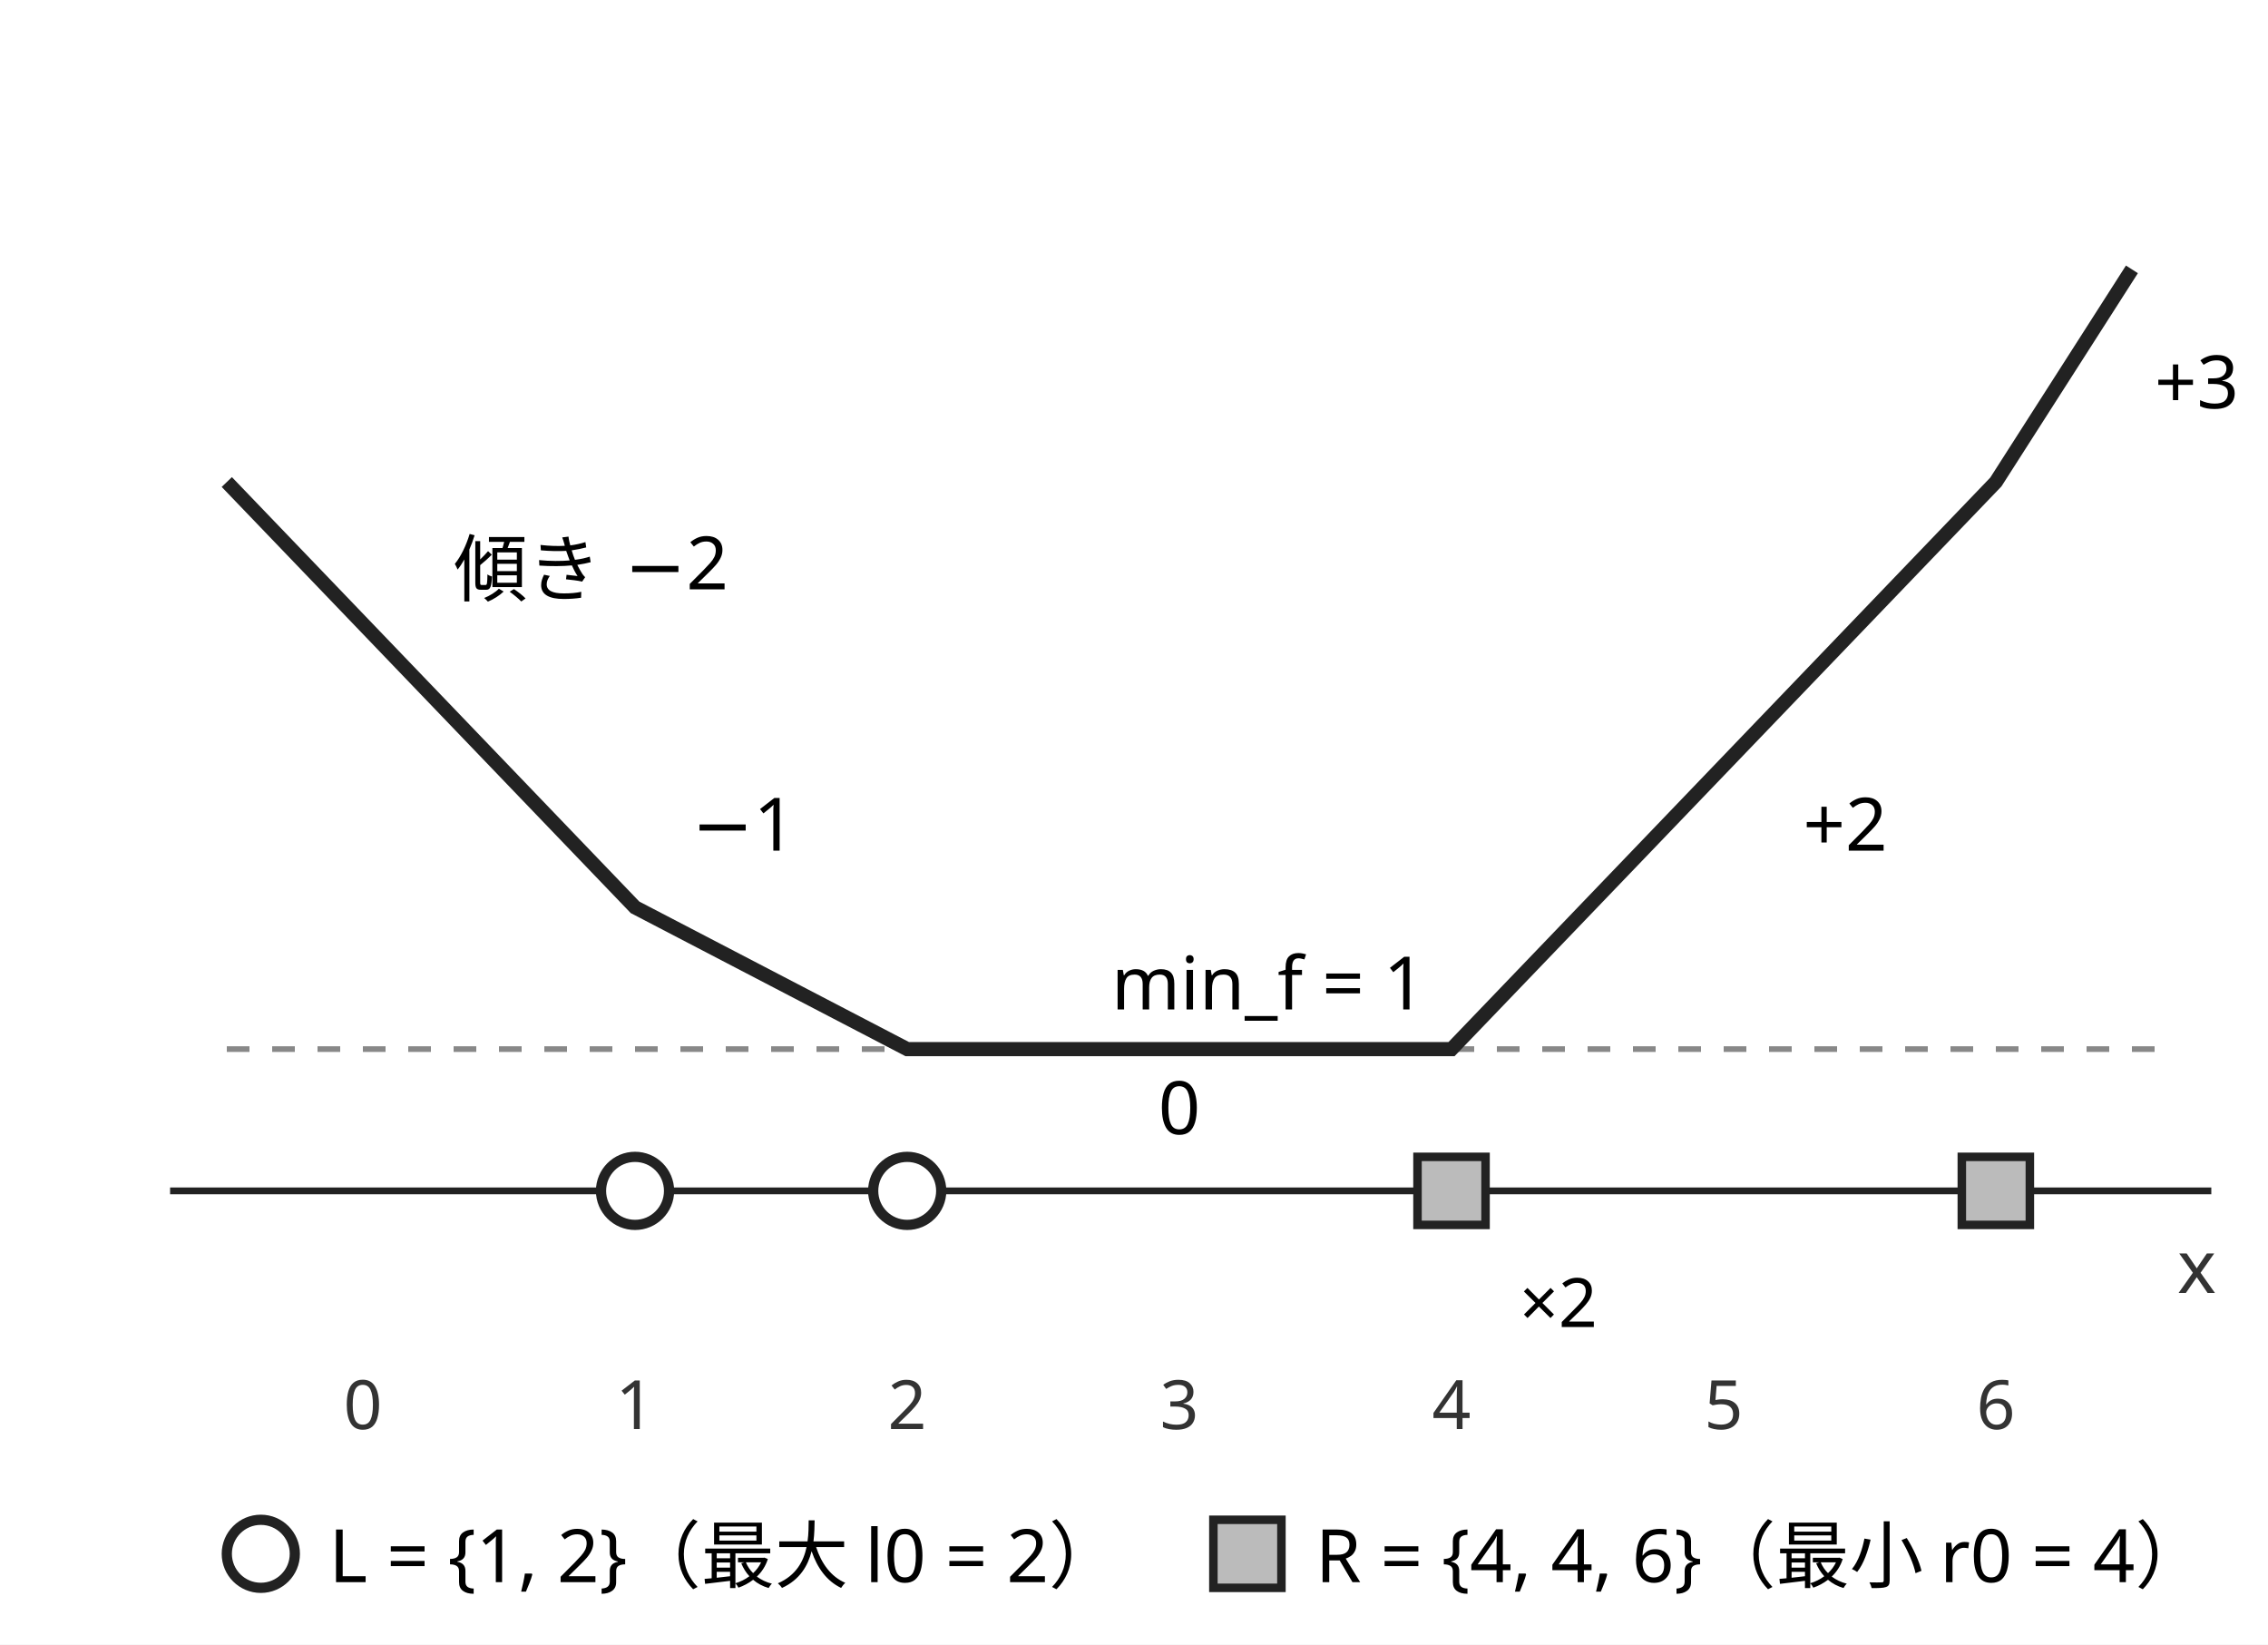
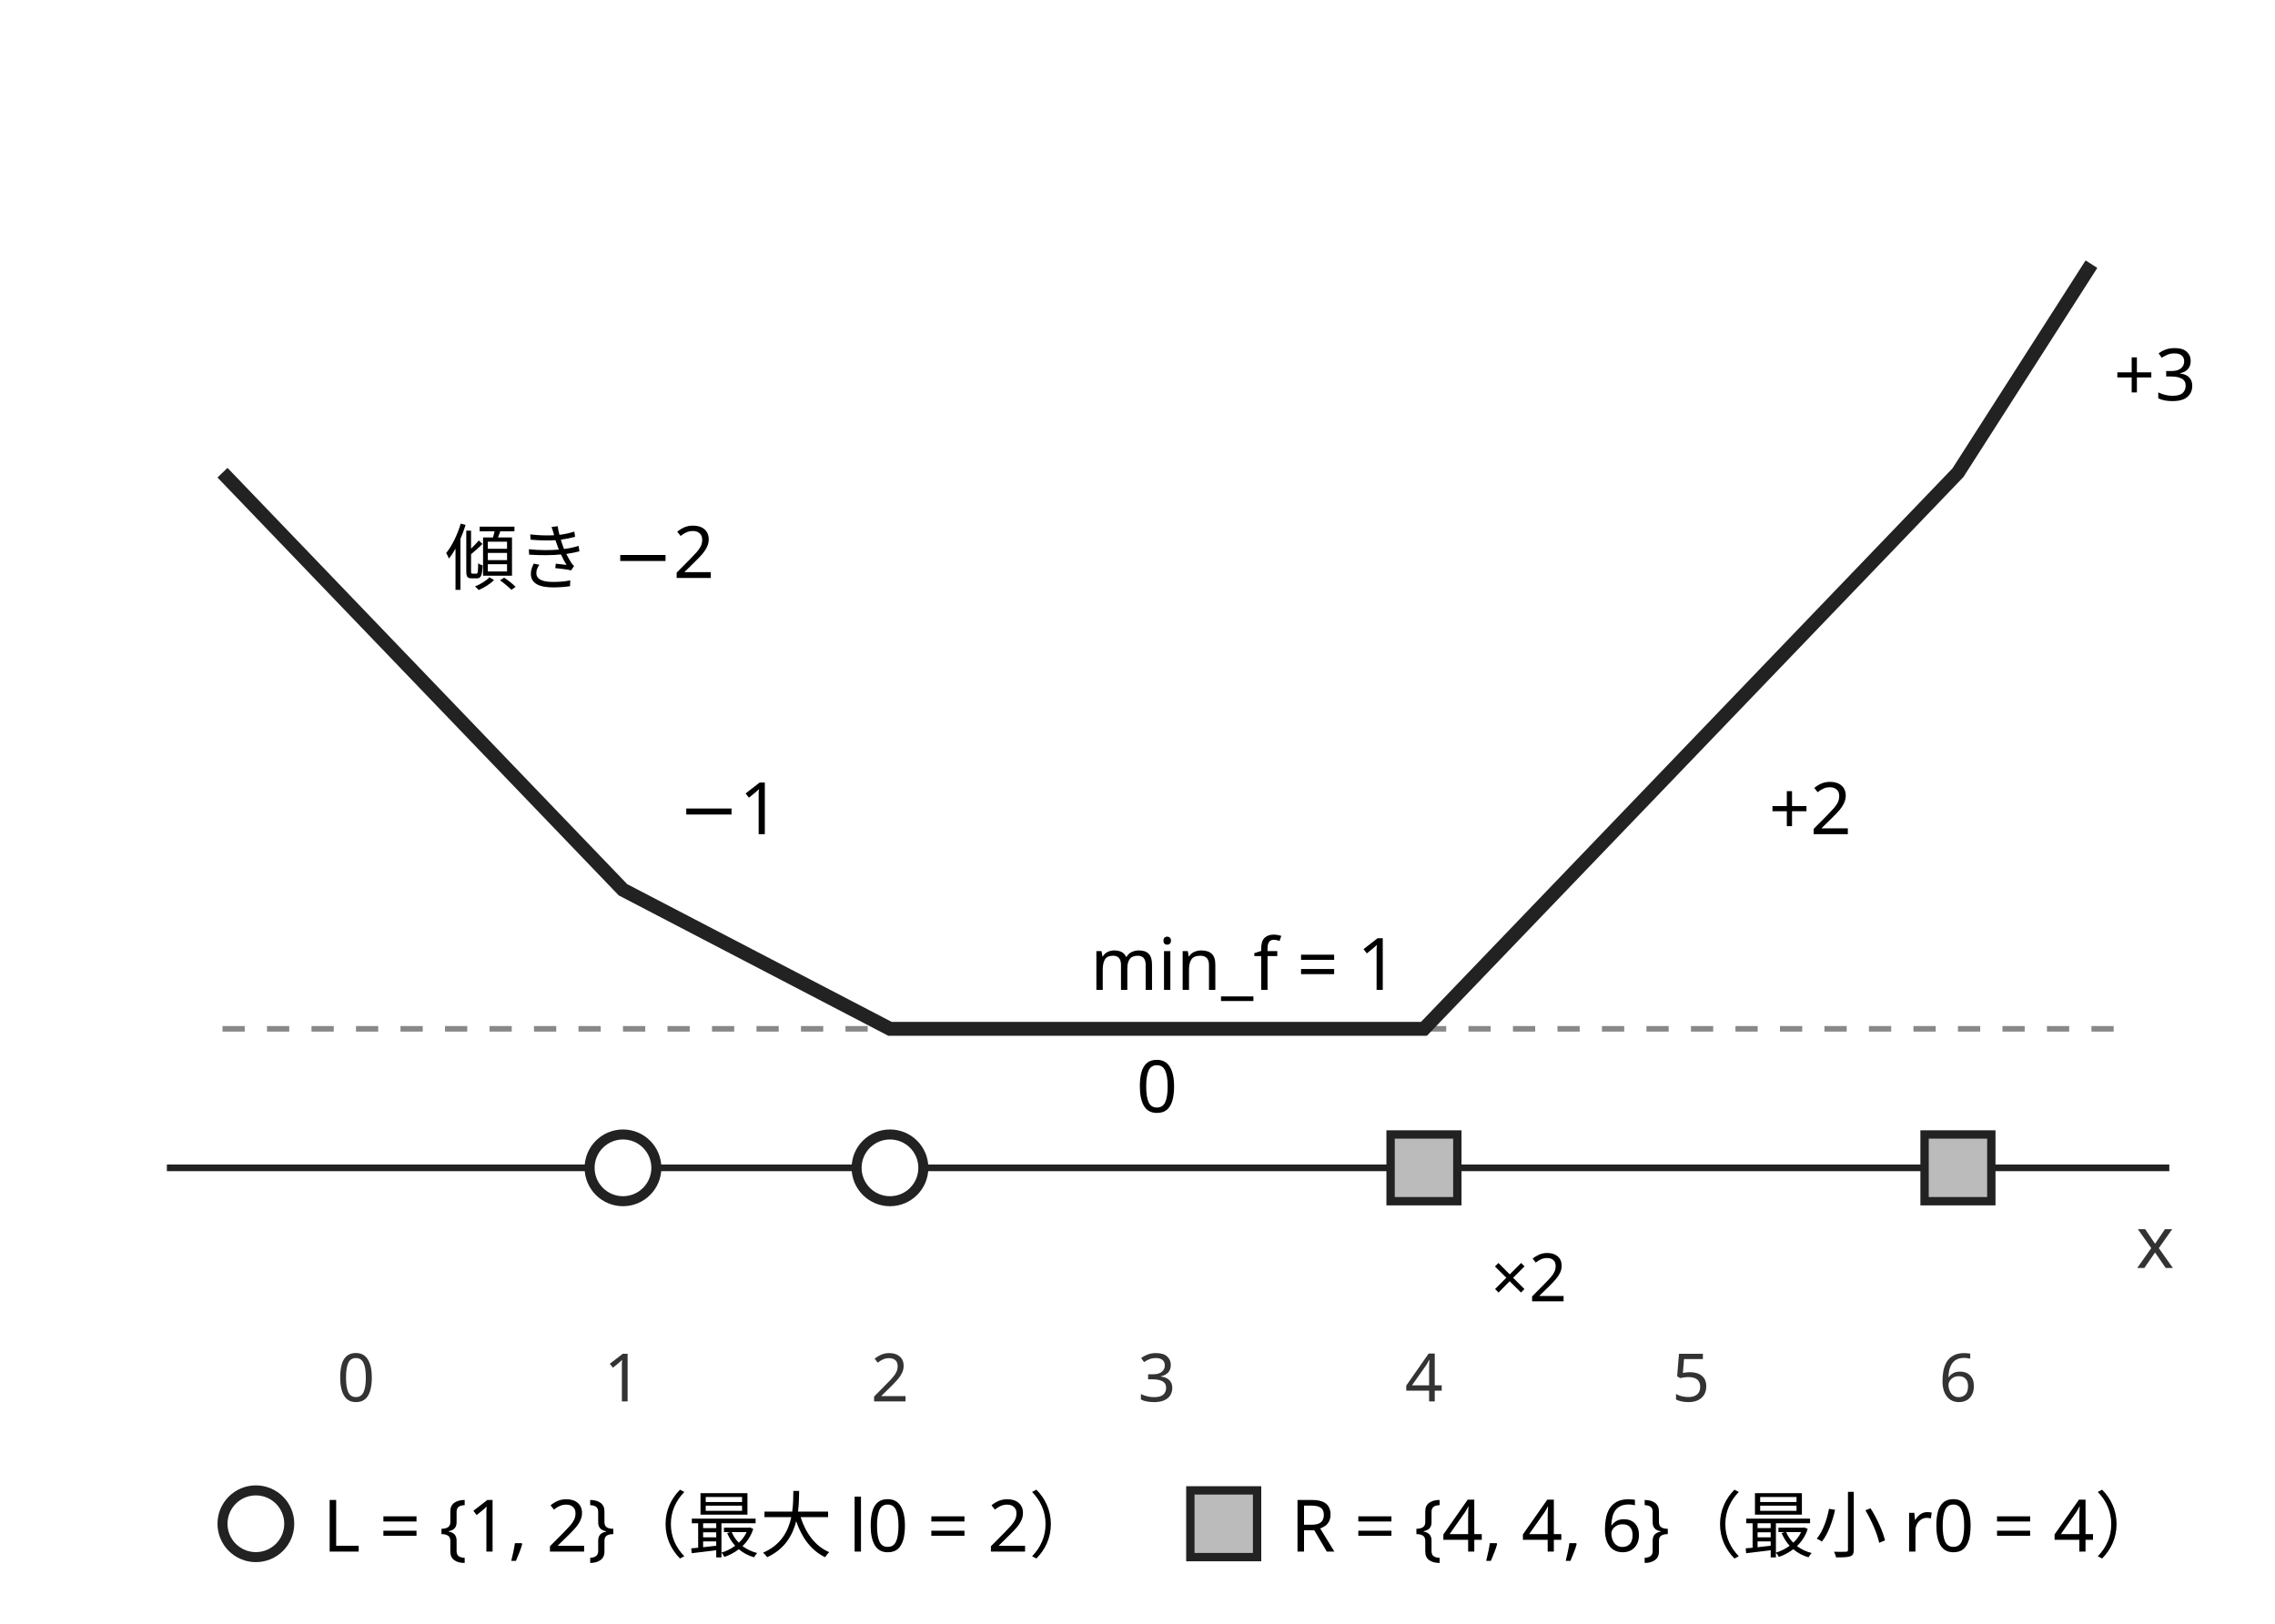
- <svg xmlns="http://www.w3.org/2000/svg" viewBox="0 0 400 290" width="400" height="290" font-family="sans-serif">
-   <rect width="400" height="290" fill="#ffffff" />
-   <line x1="30" y1="210" x2="390" y2="210" stroke="#222" stroke-width="1.2" />
-   <text x="384" y="228" font-size="13" fill="#333">x</text>
-   <line x1="40" y1="185" x2="380" y2="185" stroke="#888" stroke-width="1" stroke-dasharray="4 4" />
-   <text x="196" y="178" font-size="13" fill="#000">min_f = 1</text>
-   <polyline points="40,85 112,160 160,185 256,185 352,85 376,47.5" fill="none" stroke="#222" stroke-width="2.5" />
-   <text x="80" y="105" font-size="13" fill="#000">傾き −2</text>
-   <text x="122" y="150" font-size="13" fill="#000">−1</text>
-   <text x="208" y="200" font-size="13" text-anchor="middle" fill="#000">0</text>
-   <text x="318" y="150" font-size="13" fill="#000">+2</text>
-   <text x="380" y="72" font-size="13" fill="#000">+3</text>
-   <g font-size="12" text-anchor="middle" fill="#333">
-     <text x="64" y="252">0</text>
-     <text x="112" y="252">1</text>
-     <text x="160" y="252">2</text>
-     <text x="208" y="252">3</text>
-     <text x="256" y="252">4</text>
-     <text x="304" y="252">5</text>
-     <text x="352" y="252">6</text>
+ <svg xmlns="http://www.w3.org/2000/svg" viewBox="0 0 409 292" width="409" height="292" font-family="sans-serif">
+   <g transform="translate(0 0)">
+     <rect x="0" y="0" width="409" height="292" fill="#ffffff" />
+     <line x1="30" y1="210" x2="390" y2="210" stroke="#222" stroke-width="1.2" />
+     <text x="384" y="228" font-size="13" fill="#333">x</text>
+     <line x1="40" y1="185" x2="380" y2="185" stroke="#888" stroke-width="1" stroke-dasharray="4 4" />
+     <text x="196" y="178" font-size="13" fill="#000">min_f = 1</text>
+     <polyline points="40,85 112,160 160,185 256,185 352,85 376,47.5" fill="none" stroke="#222" stroke-width="2.5" />
+     <text x="80" y="105" font-size="13" fill="#000">傾き −2</text>
+     <text x="122" y="150" font-size="13" fill="#000">−1</text>
+     <text x="208" y="200" font-size="13" text-anchor="middle" fill="#000">0</text>
+     <text x="318" y="150" font-size="13" fill="#000">+2</text>
+     <text x="380" y="72" font-size="13" fill="#000">+3</text>
+     <g font-size="12" text-anchor="middle" fill="#333">
+       <text x="64" y="252">0</text>
+       <text x="112" y="252">1</text>
+       <text x="160" y="252">2</text>
+       <text x="208" y="252">3</text>
+       <text x="256" y="252">4</text>
+       <text x="304" y="252">5</text>
+       <text x="352" y="252">6</text>
+     </g>
+     <circle cx="112" cy="210" r="6" fill="#ffffff" stroke="#222" stroke-width="1.8" />
+     <circle cx="160" cy="210" r="6" fill="#ffffff" stroke="#222" stroke-width="1.8" />
+     <rect x="250" y="204" width="12" height="12" fill="#bbbbbb" stroke="#222" stroke-width="1.5" />
+     <text x="268" y="234" font-size="12" fill="#000">×2</text>
+     <rect x="346" y="204" width="12" height="12" fill="#bbbbbb" stroke="#222" stroke-width="1.5" />
+     <circle cx="46" cy="274" r="6" fill="#ffffff" stroke="#222" stroke-width="1.8" />
+     <text x="58" y="279" font-size="13" fill="#000">L = {1, 2}（最大 l0 = 2）</text>
+     <rect x="214" y="268" width="12" height="12" fill="#bbbbbb" stroke="#222" stroke-width="1.5" />
+     <text x="232" y="279" font-size="13" fill="#000">R = {4, 4, 6}（最小 r0 = 4）</text>
  </g>
-   <circle cx="112" cy="210" r="6" fill="#ffffff" stroke="#222" stroke-width="1.8" />
-   <circle cx="160" cy="210" r="6" fill="#ffffff" stroke="#222" stroke-width="1.8" />
-   <rect x="250" y="204" width="12" height="12" fill="#bbbbbb" stroke="#222" stroke-width="1.5" />
-   <text x="268" y="234" font-size="12" fill="#000">×2</text>
-   <rect x="346" y="204" width="12" height="12" fill="#bbbbbb" stroke="#222" stroke-width="1.5" />
-   <circle cx="46" cy="274" r="6" fill="#ffffff" stroke="#222" stroke-width="1.8" />
-   <text x="58" y="279" font-size="13" fill="#000">L = {1, 2}（最大 l0 = 2）</text>
-   <rect x="214" y="268" width="12" height="12" fill="#bbbbbb" stroke="#222" stroke-width="1.5" />
-   <text x="232" y="279" font-size="13" fill="#000">R = {4, 4, 6}（最小 r0 = 4）</text>
</svg>
